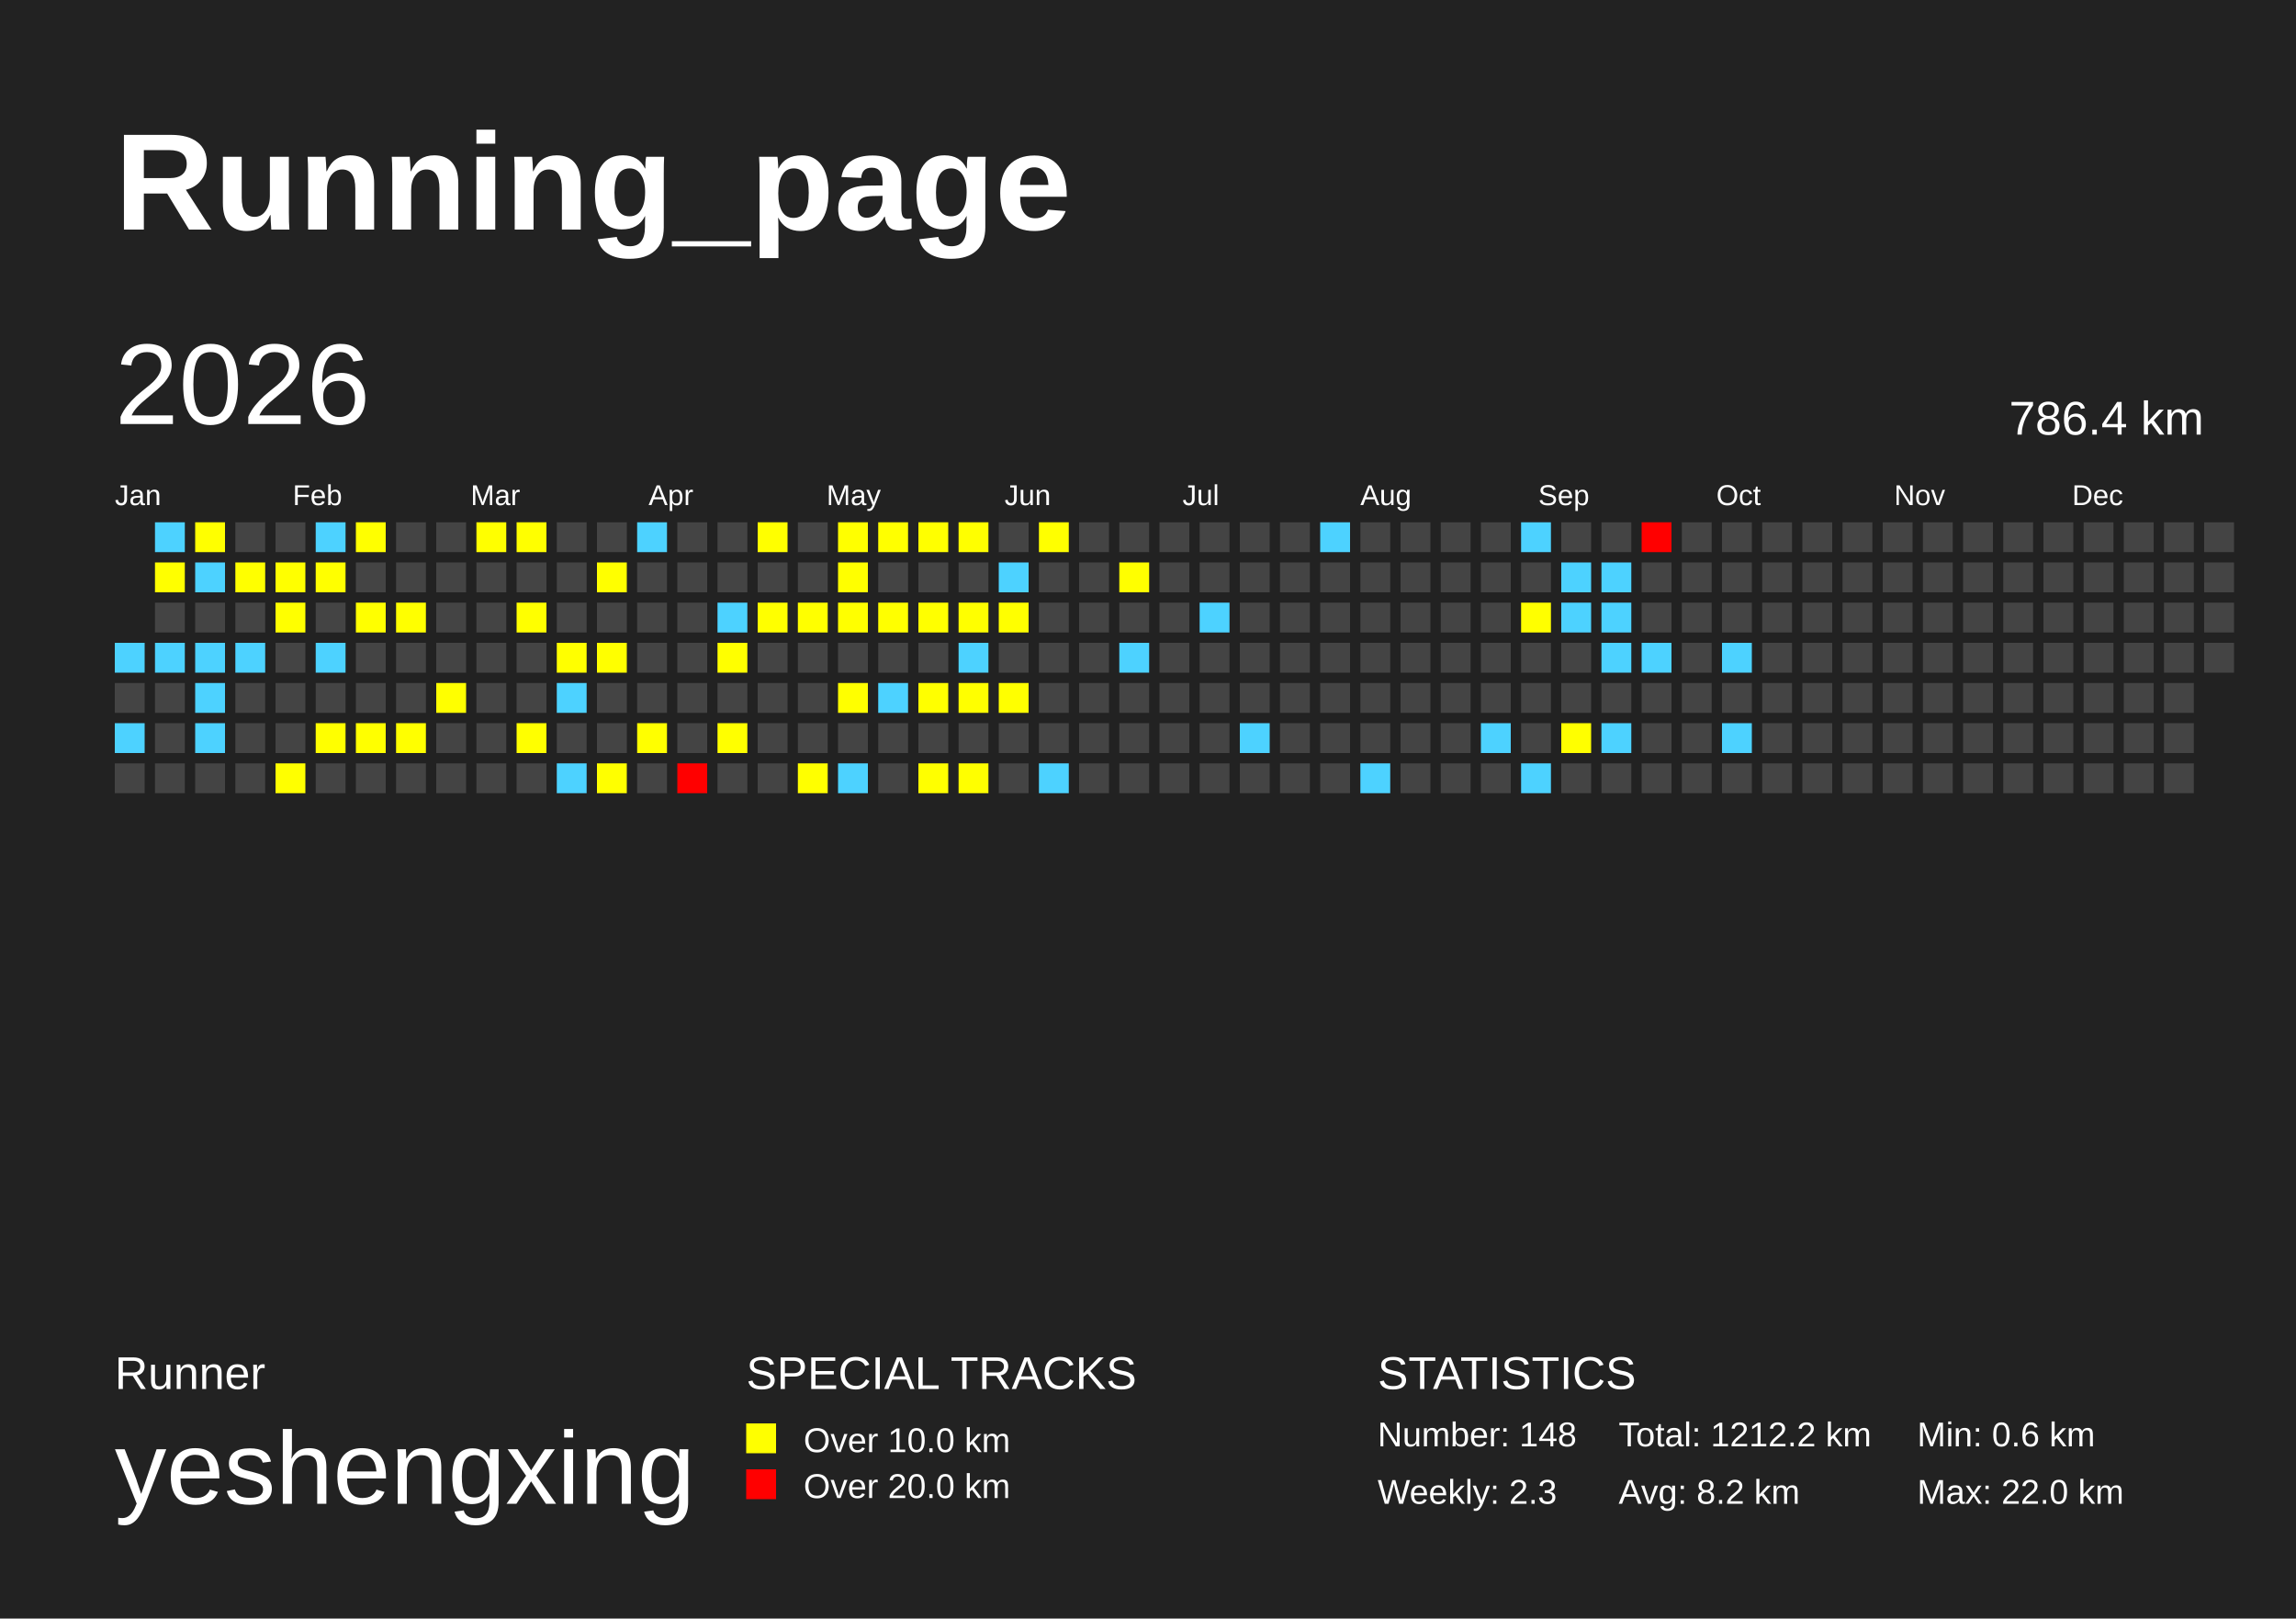
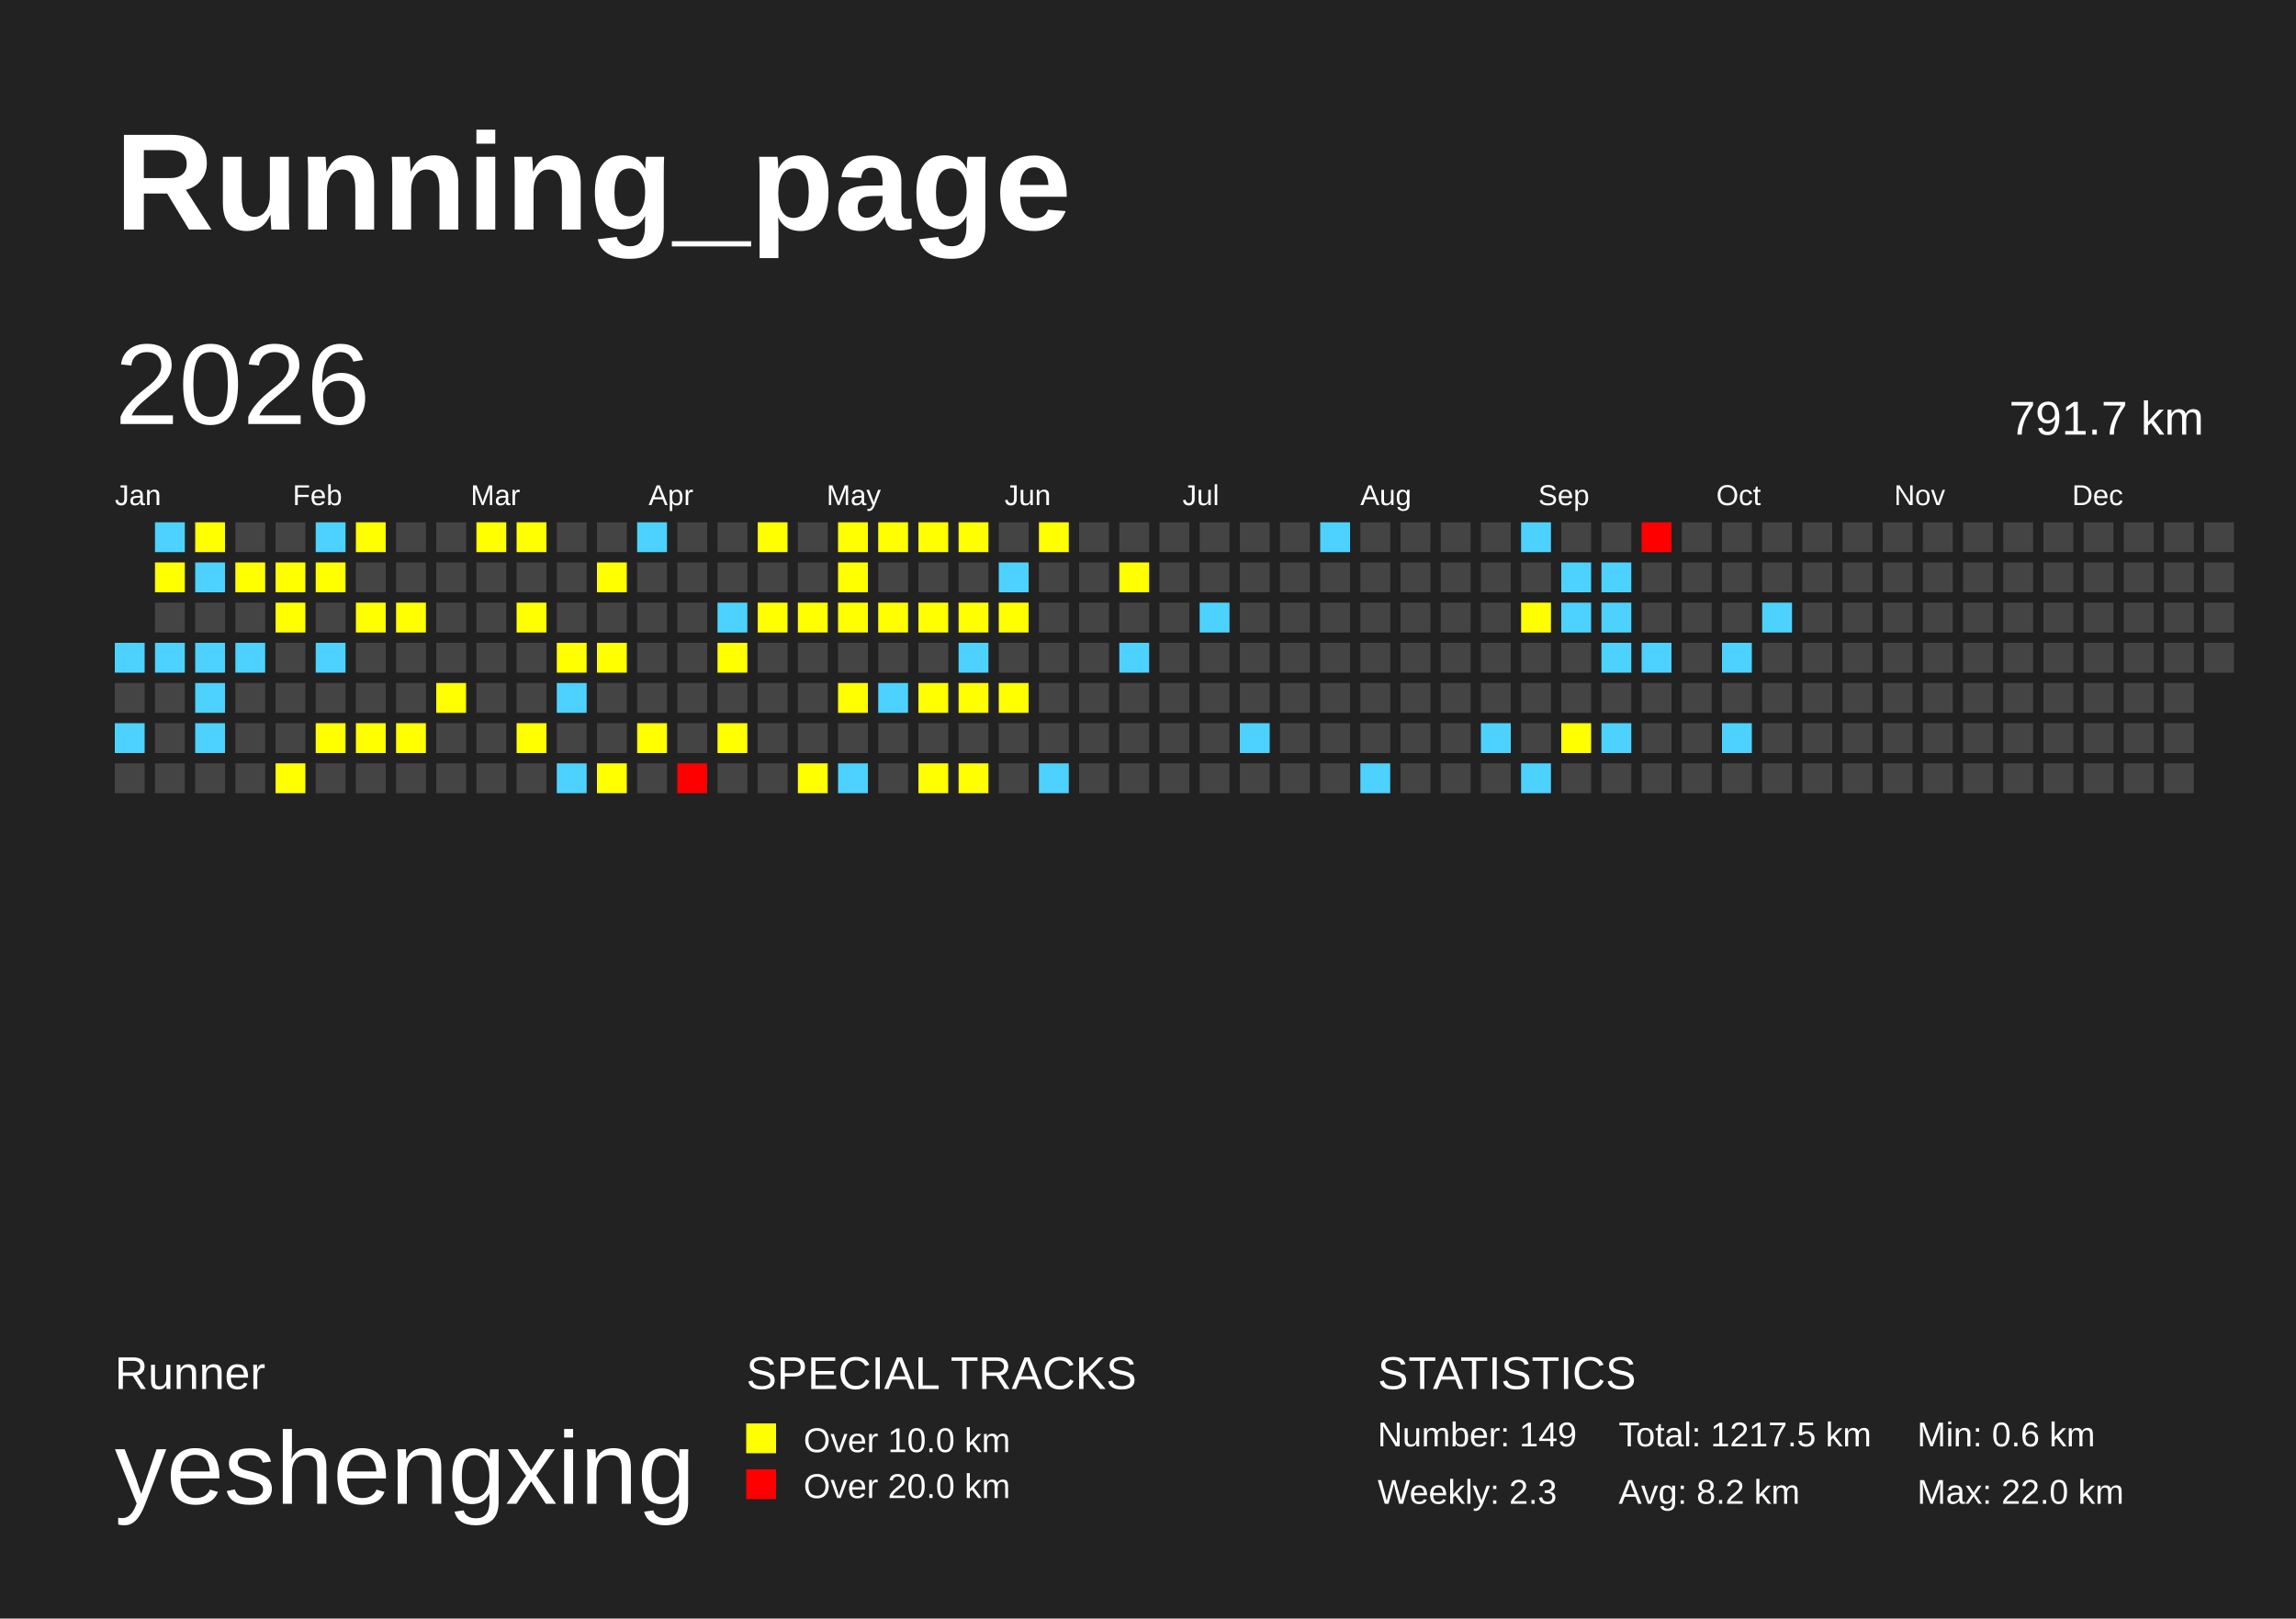
<svg xmlns="http://www.w3.org/2000/svg" baseProfile="full" height="141mm" version="1.1" viewBox="0,0,200,141" width="200mm">
  <defs />
  <rect fill="#222222" height="141" width="200" x="0" y="0" />
  <text fill="#FFFFFF" style="font-size:12px; font-family:Arial; font-weight:bold;" x="10" y="20">Running_page</text>
  <text fill="#FFFFFF" style="font-size:4px; font-family:Arial" x="10" y="121">Runner</text>
  <text fill="#FFFFFF" style="font-size:9px; font-family:Arial" x="10" y="131">yeshengxing</text>
  <text fill="#FFFFFF" style="font-size:4px; font-family:Arial" x="65" y="121">SPECIAL TRACKS</text>
  <rect fill="yellow" height="2.6" width="2.6" x="65" y="124" />
  <text fill="#FFFFFF" style="font-size:3px; font-family:Arial" x="70" y="126.5">Over 10.0 km</text>
  <rect fill="red" height="2.6" width="2.6" x="65" y="128" />
  <text fill="#FFFFFF" style="font-size:3px; font-family:Arial" x="70" y="130.5">Over 20.0 km</text>
  <text fill="#FFFFFF" style="font-size:4px; font-family:Arial" x="120" y="121">STATISTICS</text>
-   <text fill="#FFFFFF" style="font-size:3px; font-family:Arial" x="120" y="126">Number: 148</text>
+   <text fill="#FFFFFF" style="font-size:3px; font-family:Arial" x="120" y="126">Number: 149</text>
  <text fill="#FFFFFF" style="font-size:3px; font-family:Arial" x="120" y="131">Weekly: 2.3</text>
-   <text fill="#FFFFFF" style="font-size:3px; font-family:Arial" x="141" y="126">Total: 1212.2 km</text>
+   <text fill="#FFFFFF" style="font-size:3px; font-family:Arial" x="141" y="126">Total: 1217.5 km</text>
  <text fill="#FFFFFF" style="font-size:3px; font-family:Arial" x="141" y="131">Avg: 8.2 km</text>
  <text fill="#FFFFFF" style="font-size:3px; font-family:Arial" x="167" y="126">Min: 0.6 km</text>
  <text fill="#FFFFFF" style="font-size:3px; font-family:Arial" x="167" y="131">Max: 22.0 km</text>
  <text dominant-baseline="hanging" fill="#FFFFFF" style="font-size:10.0px; font-family:Arial;" x="10" y="30">2026</text>
-   <text dominant-baseline="hanging" fill="#FFFFFF" style="font-size:4.125px; font-family:Arial;" x="175" y="35">786.4 km</text>
+   <text dominant-baseline="hanging" fill="#FFFFFF" style="font-size:4.125px; font-family:Arial;" x="175" y="35">791.7 km</text>
  <text fill="#FFFFFF" style="font-size:2.5px; font-family:Arial" x="10.0" y="44">Jan</text>
  <text fill="#FFFFFF" style="font-size:2.5px; font-family:Arial" x="25.5" y="44">Feb</text>
  <text fill="#FFFFFF" style="font-size:2.5px; font-family:Arial" x="41.0" y="44">Mar</text>
  <text fill="#FFFFFF" style="font-size:2.5px; font-family:Arial" x="56.5" y="44">Apr</text>
  <text fill="#FFFFFF" style="font-size:2.5px; font-family:Arial" x="72.0" y="44">May</text>
  <text fill="#FFFFFF" style="font-size:2.5px; font-family:Arial" x="87.5" y="44">Jun</text>
  <text fill="#FFFFFF" style="font-size:2.5px; font-family:Arial" x="103.0" y="44">Jul</text>
  <text fill="#FFFFFF" style="font-size:2.5px; font-family:Arial" x="118.5" y="44">Aug</text>
  <text fill="#FFFFFF" style="font-size:2.5px; font-family:Arial" x="134.0" y="44">Sep</text>
  <text fill="#FFFFFF" style="font-size:2.5px; font-family:Arial" x="149.5" y="44">Oct</text>
  <text fill="#FFFFFF" style="font-size:2.5px; font-family:Arial" x="165.0" y="44">Nov</text>
  <text fill="#FFFFFF" style="font-size:2.5px; font-family:Arial" x="180.5" y="44">Dec</text>
  <rect fill="#4dd2ff" height="2.6" width="2.6" x="10.0" y="56.0" />
  <rect fill="#444444" height="2.6" width="2.6" x="10.0" y="59.5" />
  <rect fill="#4dd2ff" height="2.6" width="2.6" x="10.0" y="63.0" />
  <rect fill="#444444" height="2.6" width="2.6" x="10.0" y="66.5" />
  <rect fill="#4dd2ff" height="2.6" width="2.6" x="13.5" y="45.5" />
  <rect fill="yellow" height="2.6" width="2.6" x="13.5" y="49.0" />
  <rect fill="#444444" height="2.6" width="2.6" x="13.5" y="52.5" />
  <rect fill="#4dd2ff" height="2.6" width="2.6" x="13.5" y="56.0" />
  <rect fill="#444444" height="2.6" width="2.6" x="13.5" y="59.5" />
  <rect fill="#444444" height="2.6" width="2.6" x="13.5" y="63.0" />
  <rect fill="#444444" height="2.6" width="2.6" x="13.5" y="66.5" />
  <rect fill="yellow" height="2.6" width="2.6" x="17.0" y="45.5" />
  <rect fill="#4dd2ff" height="2.6" width="2.6" x="17.0" y="49.0" />
  <rect fill="#444444" height="2.6" width="2.6" x="17.0" y="52.5" />
  <rect fill="#4dd2ff" height="2.6" width="2.6" x="17.0" y="56.0" />
  <rect fill="#4dd2ff" height="2.6" width="2.6" x="17.0" y="59.5" />
  <rect fill="#4dd2ff" height="2.6" width="2.6" x="17.0" y="63.0" />
  <rect fill="#444444" height="2.6" width="2.6" x="17.0" y="66.5" />
  <rect fill="#444444" height="2.6" width="2.6" x="20.5" y="45.5" />
  <rect fill="yellow" height="2.6" width="2.6" x="20.5" y="49.0" />
  <rect fill="#444444" height="2.6" width="2.6" x="20.5" y="52.5" />
  <rect fill="#4dd2ff" height="2.6" width="2.6" x="20.5" y="56.0" />
  <rect fill="#444444" height="2.6" width="2.6" x="20.5" y="59.5" />
  <rect fill="#444444" height="2.6" width="2.6" x="20.5" y="63.0" />
  <rect fill="#444444" height="2.6" width="2.6" x="20.5" y="66.5" />
  <rect fill="#444444" height="2.6" width="2.6" x="24.0" y="45.5" />
  <rect fill="yellow" height="2.6" width="2.6" x="24.0" y="49.0" />
  <rect fill="yellow" height="2.6" width="2.6" x="24.0" y="52.5" />
  <rect fill="#444444" height="2.6" width="2.6" x="24.0" y="56.0" />
  <rect fill="#444444" height="2.6" width="2.6" x="24.0" y="59.5" />
  <rect fill="#444444" height="2.6" width="2.6" x="24.0" y="63.0" />
  <rect fill="yellow" height="2.6" width="2.6" x="24.0" y="66.5" />
  <rect fill="#4dd2ff" height="2.6" width="2.6" x="27.5" y="45.5" />
  <rect fill="yellow" height="2.6" width="2.6" x="27.5" y="49.0" />
  <rect fill="#444444" height="2.6" width="2.6" x="27.5" y="52.5" />
  <rect fill="#4dd2ff" height="2.6" width="2.6" x="27.5" y="56.0" />
  <rect fill="#444444" height="2.6" width="2.6" x="27.5" y="59.5" />
  <rect fill="yellow" height="2.6" width="2.6" x="27.5" y="63.0" />
  <rect fill="#444444" height="2.6" width="2.6" x="27.5" y="66.5" />
  <rect fill="yellow" height="2.6" width="2.6" x="31.0" y="45.5" />
  <rect fill="#444444" height="2.6" width="2.6" x="31.0" y="49.0" />
  <rect fill="yellow" height="2.6" width="2.6" x="31.0" y="52.5" />
  <rect fill="#444444" height="2.6" width="2.6" x="31.0" y="56.0" />
  <rect fill="#444444" height="2.6" width="2.6" x="31.0" y="59.5" />
  <rect fill="yellow" height="2.6" width="2.6" x="31.0" y="63.0" />
  <rect fill="#444444" height="2.6" width="2.6" x="31.0" y="66.5" />
  <rect fill="#444444" height="2.6" width="2.6" x="34.5" y="45.5" />
  <rect fill="#444444" height="2.6" width="2.6" x="34.5" y="49.0" />
  <rect fill="yellow" height="2.6" width="2.6" x="34.5" y="52.5" />
  <rect fill="#444444" height="2.6" width="2.6" x="34.5" y="56.0" />
  <rect fill="#444444" height="2.6" width="2.6" x="34.5" y="59.5" />
  <rect fill="yellow" height="2.6" width="2.6" x="34.5" y="63.0" />
  <rect fill="#444444" height="2.6" width="2.6" x="34.5" y="66.5" />
  <rect fill="#444444" height="2.6" width="2.6" x="38.0" y="45.5" />
  <rect fill="#444444" height="2.6" width="2.6" x="38.0" y="49.0" />
  <rect fill="#444444" height="2.6" width="2.6" x="38.0" y="52.5" />
  <rect fill="#444444" height="2.6" width="2.6" x="38.0" y="56.0" />
  <rect fill="yellow" height="2.6" width="2.6" x="38.0" y="59.5" />
  <rect fill="#444444" height="2.6" width="2.6" x="38.0" y="63.0" />
  <rect fill="#444444" height="2.6" width="2.6" x="38.0" y="66.5" />
  <rect fill="yellow" height="2.6" width="2.6" x="41.5" y="45.5" />
  <rect fill="#444444" height="2.6" width="2.6" x="41.5" y="49.0" />
  <rect fill="#444444" height="2.6" width="2.6" x="41.5" y="52.5" />
  <rect fill="#444444" height="2.6" width="2.6" x="41.5" y="56.0" />
  <rect fill="#444444" height="2.6" width="2.6" x="41.5" y="59.5" />
  <rect fill="#444444" height="2.6" width="2.6" x="41.5" y="63.0" />
  <rect fill="#444444" height="2.6" width="2.6" x="41.5" y="66.5" />
  <rect fill="yellow" height="2.6" width="2.6" x="45.0" y="45.5" />
  <rect fill="#444444" height="2.6" width="2.6" x="45.0" y="49.0" />
  <rect fill="yellow" height="2.6" width="2.6" x="45.0" y="52.5" />
  <rect fill="#444444" height="2.6" width="2.6" x="45.0" y="56.0" />
  <rect fill="#444444" height="2.6" width="2.6" x="45.0" y="59.5" />
  <rect fill="yellow" height="2.6" width="2.6" x="45.0" y="63.0" />
  <rect fill="#444444" height="2.6" width="2.6" x="45.0" y="66.5" />
  <rect fill="#444444" height="2.6" width="2.6" x="48.5" y="45.5" />
  <rect fill="#444444" height="2.6" width="2.6" x="48.5" y="49.0" />
  <rect fill="#444444" height="2.6" width="2.6" x="48.5" y="52.5" />
  <rect fill="yellow" height="2.6" width="2.6" x="48.5" y="56.0" />
  <rect fill="#4dd2ff" height="2.6" width="2.6" x="48.5" y="59.5" />
  <rect fill="#444444" height="2.6" width="2.6" x="48.5" y="63.0" />
  <rect fill="#4dd2ff" height="2.6" width="2.6" x="48.5" y="66.5" />
  <rect fill="#444444" height="2.6" width="2.6" x="52.0" y="45.5" />
  <rect fill="yellow" height="2.6" width="2.6" x="52.0" y="49.0" />
  <rect fill="#444444" height="2.6" width="2.6" x="52.0" y="52.5" />
  <rect fill="yellow" height="2.6" width="2.6" x="52.0" y="56.0" />
  <rect fill="#444444" height="2.6" width="2.6" x="52.0" y="59.5" />
  <rect fill="#444444" height="2.6" width="2.6" x="52.0" y="63.0" />
  <rect fill="yellow" height="2.6" width="2.6" x="52.0" y="66.5" />
  <rect fill="#4dd2ff" height="2.6" width="2.6" x="55.5" y="45.5" />
  <rect fill="#444444" height="2.6" width="2.6" x="55.5" y="49.0" />
  <rect fill="#444444" height="2.6" width="2.6" x="55.5" y="52.5" />
  <rect fill="#444444" height="2.6" width="2.6" x="55.5" y="56.0" />
  <rect fill="#444444" height="2.6" width="2.6" x="55.5" y="59.5" />
  <rect fill="yellow" height="2.6" width="2.6" x="55.5" y="63.0" />
  <rect fill="#444444" height="2.6" width="2.6" x="55.5" y="66.5" />
  <rect fill="#444444" height="2.6" width="2.6" x="59.0" y="45.5" />
  <rect fill="#444444" height="2.6" width="2.6" x="59.0" y="49.0" />
  <rect fill="#444444" height="2.6" width="2.6" x="59.0" y="52.5" />
  <rect fill="#444444" height="2.6" width="2.6" x="59.0" y="56.0" />
  <rect fill="#444444" height="2.6" width="2.6" x="59.0" y="59.5" />
  <rect fill="#444444" height="2.6" width="2.6" x="59.0" y="63.0" />
  <rect fill="red" height="2.6" width="2.6" x="59.0" y="66.5" />
  <rect fill="#444444" height="2.6" width="2.6" x="62.5" y="45.5" />
  <rect fill="#444444" height="2.6" width="2.6" x="62.5" y="49.0" />
  <rect fill="#4dd2ff" height="2.6" width="2.6" x="62.5" y="52.5" />
  <rect fill="yellow" height="2.6" width="2.6" x="62.5" y="56.0" />
  <rect fill="#444444" height="2.6" width="2.6" x="62.5" y="59.5" />
  <rect fill="yellow" height="2.6" width="2.6" x="62.5" y="63.0" />
  <rect fill="#444444" height="2.6" width="2.6" x="62.5" y="66.5" />
  <rect fill="yellow" height="2.6" width="2.6" x="66.0" y="45.5" />
  <rect fill="#444444" height="2.6" width="2.6" x="66.0" y="49.0" />
  <rect fill="yellow" height="2.6" width="2.6" x="66.0" y="52.5" />
  <rect fill="#444444" height="2.6" width="2.6" x="66.0" y="56.0" />
  <rect fill="#444444" height="2.6" width="2.6" x="66.0" y="59.5" />
  <rect fill="#444444" height="2.6" width="2.6" x="66.0" y="63.0" />
  <rect fill="#444444" height="2.6" width="2.6" x="66.0" y="66.5" />
  <rect fill="#444444" height="2.6" width="2.6" x="69.5" y="45.5" />
  <rect fill="#444444" height="2.6" width="2.6" x="69.5" y="49.0" />
  <rect fill="yellow" height="2.6" width="2.6" x="69.5" y="52.5" />
  <rect fill="#444444" height="2.6" width="2.6" x="69.5" y="56.0" />
  <rect fill="#444444" height="2.6" width="2.6" x="69.5" y="59.5" />
  <rect fill="#444444" height="2.6" width="2.6" x="69.5" y="63.0" />
  <rect fill="yellow" height="2.6" width="2.6" x="69.5" y="66.5" />
  <rect fill="yellow" height="2.6" width="2.6" x="73.0" y="45.5" />
  <rect fill="yellow" height="2.6" width="2.6" x="73.0" y="49.0" />
  <rect fill="yellow" height="2.6" width="2.6" x="73.0" y="52.5" />
  <rect fill="#444444" height="2.6" width="2.6" x="73.0" y="56.0" />
  <rect fill="yellow" height="2.6" width="2.6" x="73.0" y="59.5" />
  <rect fill="#444444" height="2.6" width="2.6" x="73.0" y="63.0" />
  <rect fill="#4dd2ff" height="2.6" width="2.6" x="73.0" y="66.5" />
  <rect fill="yellow" height="2.6" width="2.6" x="76.5" y="45.5" />
  <rect fill="#444444" height="2.6" width="2.6" x="76.5" y="49.0" />
  <rect fill="yellow" height="2.6" width="2.6" x="76.5" y="52.5" />
  <rect fill="#444444" height="2.6" width="2.6" x="76.5" y="56.0" />
  <rect fill="#4dd2ff" height="2.6" width="2.6" x="76.5" y="59.5" />
  <rect fill="#444444" height="2.6" width="2.6" x="76.5" y="63.0" />
  <rect fill="#444444" height="2.6" width="2.6" x="76.5" y="66.5" />
  <rect fill="yellow" height="2.6" width="2.6" x="80.0" y="45.5" />
  <rect fill="#444444" height="2.6" width="2.6" x="80.0" y="49.0" />
  <rect fill="yellow" height="2.6" width="2.6" x="80.0" y="52.5" />
  <rect fill="#444444" height="2.6" width="2.6" x="80.0" y="56.0" />
  <rect fill="yellow" height="2.6" width="2.6" x="80.0" y="59.5" />
  <rect fill="#444444" height="2.6" width="2.6" x="80.0" y="63.0" />
  <rect fill="yellow" height="2.6" width="2.6" x="80.0" y="66.5" />
  <rect fill="yellow" height="2.6" width="2.6" x="83.5" y="45.5" />
  <rect fill="#444444" height="2.6" width="2.6" x="83.5" y="49.0" />
  <rect fill="yellow" height="2.6" width="2.6" x="83.5" y="52.5" />
  <rect fill="#4dd2ff" height="2.6" width="2.6" x="83.5" y="56.0" />
  <rect fill="yellow" height="2.6" width="2.6" x="83.5" y="59.5" />
  <rect fill="#444444" height="2.6" width="2.6" x="83.5" y="63.0" />
  <rect fill="yellow" height="2.6" width="2.6" x="83.5" y="66.5" />
  <rect fill="#444444" height="2.6" width="2.6" x="87.0" y="45.5" />
  <rect fill="#4dd2ff" height="2.6" width="2.6" x="87.0" y="49.0" />
  <rect fill="yellow" height="2.6" width="2.6" x="87.0" y="52.5" />
  <rect fill="#444444" height="2.6" width="2.6" x="87.0" y="56.0" />
  <rect fill="yellow" height="2.6" width="2.6" x="87.0" y="59.5" />
  <rect fill="#444444" height="2.6" width="2.6" x="87.0" y="63.0" />
  <rect fill="#444444" height="2.6" width="2.6" x="87.0" y="66.5" />
  <rect fill="yellow" height="2.6" width="2.6" x="90.5" y="45.5" />
  <rect fill="#444444" height="2.6" width="2.6" x="90.5" y="49.0" />
  <rect fill="#444444" height="2.6" width="2.6" x="90.5" y="52.5" />
  <rect fill="#444444" height="2.6" width="2.6" x="90.5" y="56.0" />
  <rect fill="#444444" height="2.6" width="2.6" x="90.5" y="59.5" />
  <rect fill="#444444" height="2.6" width="2.6" x="90.5" y="63.0" />
  <rect fill="#4dd2ff" height="2.6" width="2.6" x="90.5" y="66.5" />
  <rect fill="#444444" height="2.6" width="2.6" x="94.0" y="45.5" />
  <rect fill="#444444" height="2.6" width="2.6" x="94.0" y="49.0" />
  <rect fill="#444444" height="2.6" width="2.6" x="94.0" y="52.5" />
  <rect fill="#444444" height="2.6" width="2.6" x="94.0" y="56.0" />
  <rect fill="#444444" height="2.6" width="2.6" x="94.0" y="59.5" />
  <rect fill="#444444" height="2.6" width="2.6" x="94.0" y="63.0" />
  <rect fill="#444444" height="2.6" width="2.6" x="94.0" y="66.5" />
  <rect fill="#444444" height="2.6" width="2.6" x="97.5" y="45.5" />
  <rect fill="yellow" height="2.6" width="2.6" x="97.5" y="49.0" />
  <rect fill="#444444" height="2.6" width="2.6" x="97.5" y="52.5" />
  <rect fill="#4dd2ff" height="2.6" width="2.6" x="97.5" y="56.0" />
  <rect fill="#444444" height="2.6" width="2.6" x="97.5" y="59.5" />
  <rect fill="#444444" height="2.6" width="2.6" x="97.5" y="63.0" />
  <rect fill="#444444" height="2.6" width="2.6" x="97.5" y="66.5" />
  <rect fill="#444444" height="2.6" width="2.6" x="101.0" y="45.5" />
  <rect fill="#444444" height="2.6" width="2.6" x="101.0" y="49.0" />
  <rect fill="#444444" height="2.6" width="2.6" x="101.0" y="52.5" />
  <rect fill="#444444" height="2.6" width="2.6" x="101.0" y="56.0" />
  <rect fill="#444444" height="2.6" width="2.6" x="101.0" y="59.5" />
  <rect fill="#444444" height="2.6" width="2.6" x="101.0" y="63.0" />
  <rect fill="#444444" height="2.6" width="2.6" x="101.0" y="66.5" />
  <rect fill="#444444" height="2.6" width="2.6" x="104.5" y="45.5" />
  <rect fill="#444444" height="2.6" width="2.6" x="104.5" y="49.0" />
  <rect fill="#4dd2ff" height="2.6" width="2.6" x="104.5" y="52.5" />
  <rect fill="#444444" height="2.6" width="2.6" x="104.5" y="56.0" />
  <rect fill="#444444" height="2.6" width="2.6" x="104.5" y="59.5" />
  <rect fill="#444444" height="2.6" width="2.6" x="104.5" y="63.0" />
  <rect fill="#444444" height="2.6" width="2.6" x="104.5" y="66.5" />
  <rect fill="#444444" height="2.6" width="2.6" x="108.0" y="45.5" />
  <rect fill="#444444" height="2.6" width="2.6" x="108.0" y="49.0" />
  <rect fill="#444444" height="2.6" width="2.6" x="108.0" y="52.5" />
  <rect fill="#444444" height="2.6" width="2.6" x="108.0" y="56.0" />
  <rect fill="#444444" height="2.6" width="2.6" x="108.0" y="59.5" />
  <rect fill="#4dd2ff" height="2.6" width="2.6" x="108.0" y="63.0" />
  <rect fill="#444444" height="2.6" width="2.6" x="108.0" y="66.5" />
  <rect fill="#444444" height="2.6" width="2.6" x="111.5" y="45.5" />
  <rect fill="#444444" height="2.6" width="2.6" x="111.5" y="49.0" />
  <rect fill="#444444" height="2.6" width="2.6" x="111.5" y="52.5" />
  <rect fill="#444444" height="2.6" width="2.6" x="111.5" y="56.0" />
  <rect fill="#444444" height="2.6" width="2.6" x="111.5" y="59.5" />
  <rect fill="#444444" height="2.6" width="2.6" x="111.5" y="63.0" />
  <rect fill="#444444" height="2.6" width="2.6" x="111.5" y="66.5" />
  <rect fill="#4dd2ff" height="2.6" width="2.6" x="115.0" y="45.5" />
  <rect fill="#444444" height="2.6" width="2.6" x="115.0" y="49.0" />
  <rect fill="#444444" height="2.6" width="2.6" x="115.0" y="52.5" />
  <rect fill="#444444" height="2.6" width="2.6" x="115.0" y="56.0" />
  <rect fill="#444444" height="2.6" width="2.6" x="115.0" y="59.5" />
  <rect fill="#444444" height="2.6" width="2.6" x="115.0" y="63.0" />
  <rect fill="#444444" height="2.6" width="2.6" x="115.0" y="66.5" />
  <rect fill="#444444" height="2.6" width="2.6" x="118.5" y="45.5" />
  <rect fill="#444444" height="2.6" width="2.6" x="118.5" y="49.0" />
  <rect fill="#444444" height="2.6" width="2.6" x="118.5" y="52.5" />
  <rect fill="#444444" height="2.6" width="2.6" x="118.5" y="56.0" />
  <rect fill="#444444" height="2.6" width="2.6" x="118.5" y="59.5" />
  <rect fill="#444444" height="2.6" width="2.6" x="118.5" y="63.0" />
  <rect fill="#4dd2ff" height="2.6" width="2.6" x="118.5" y="66.5" />
  <rect fill="#444444" height="2.6" width="2.6" x="122.0" y="45.5" />
  <rect fill="#444444" height="2.6" width="2.6" x="122.0" y="49.0" />
  <rect fill="#444444" height="2.6" width="2.6" x="122.0" y="52.5" />
  <rect fill="#444444" height="2.6" width="2.6" x="122.0" y="56.0" />
  <rect fill="#444444" height="2.6" width="2.6" x="122.0" y="59.5" />
  <rect fill="#444444" height="2.6" width="2.6" x="122.0" y="63.0" />
  <rect fill="#444444" height="2.6" width="2.6" x="122.0" y="66.5" />
  <rect fill="#444444" height="2.6" width="2.6" x="125.5" y="45.5" />
  <rect fill="#444444" height="2.6" width="2.6" x="125.5" y="49.0" />
  <rect fill="#444444" height="2.6" width="2.6" x="125.5" y="52.5" />
  <rect fill="#444444" height="2.6" width="2.6" x="125.5" y="56.0" />
  <rect fill="#444444" height="2.6" width="2.6" x="125.5" y="59.5" />
  <rect fill="#444444" height="2.6" width="2.6" x="125.5" y="63.0" />
  <rect fill="#444444" height="2.6" width="2.6" x="125.5" y="66.5" />
  <rect fill="#444444" height="2.6" width="2.6" x="129.0" y="45.5" />
  <rect fill="#444444" height="2.6" width="2.6" x="129.0" y="49.0" />
  <rect fill="#444444" height="2.6" width="2.6" x="129.0" y="52.5" />
  <rect fill="#444444" height="2.6" width="2.6" x="129.0" y="56.0" />
  <rect fill="#444444" height="2.6" width="2.6" x="129.0" y="59.5" />
  <rect fill="#4dd2ff" height="2.6" width="2.6" x="129.0" y="63.0" />
  <rect fill="#444444" height="2.6" width="2.6" x="129.0" y="66.5" />
  <rect fill="#4dd2ff" height="2.6" width="2.6" x="132.5" y="45.5" />
  <rect fill="#444444" height="2.6" width="2.6" x="132.5" y="49.0" />
  <rect fill="yellow" height="2.6" width="2.6" x="132.5" y="52.5" />
  <rect fill="#444444" height="2.6" width="2.6" x="132.5" y="56.0" />
  <rect fill="#444444" height="2.6" width="2.6" x="132.5" y="59.5" />
  <rect fill="#444444" height="2.6" width="2.6" x="132.5" y="63.0" />
  <rect fill="#4dd2ff" height="2.6" width="2.6" x="132.5" y="66.5" />
  <rect fill="#444444" height="2.6" width="2.6" x="136.0" y="45.5" />
  <rect fill="#4dd2ff" height="2.6" width="2.6" x="136.0" y="49.0" />
  <rect fill="#4dd2ff" height="2.6" width="2.6" x="136.0" y="52.5" />
  <rect fill="#444444" height="2.6" width="2.6" x="136.0" y="56.0" />
  <rect fill="#444444" height="2.6" width="2.6" x="136.0" y="59.5" />
  <rect fill="yellow" height="2.6" width="2.6" x="136.0" y="63.0" />
  <rect fill="#444444" height="2.6" width="2.6" x="136.0" y="66.5" />
  <rect fill="#444444" height="2.6" width="2.6" x="139.5" y="45.5" />
  <rect fill="#4dd2ff" height="2.6" width="2.6" x="139.5" y="49.0" />
  <rect fill="#4dd2ff" height="2.6" width="2.6" x="139.5" y="52.5" />
  <rect fill="#4dd2ff" height="2.6" width="2.6" x="139.5" y="56.0" />
  <rect fill="#444444" height="2.6" width="2.6" x="139.5" y="59.5" />
  <rect fill="#4dd2ff" height="2.6" width="2.6" x="139.5" y="63.0" />
  <rect fill="#444444" height="2.6" width="2.6" x="139.5" y="66.5" />
  <rect fill="red" height="2.6" width="2.6" x="143.0" y="45.5" />
  <rect fill="#444444" height="2.6" width="2.6" x="143.0" y="49.0" />
  <rect fill="#444444" height="2.6" width="2.6" x="143.0" y="52.5" />
  <rect fill="#4dd2ff" height="2.6" width="2.6" x="143.0" y="56.0" />
  <rect fill="#444444" height="2.6" width="2.6" x="143.0" y="59.5" />
  <rect fill="#444444" height="2.6" width="2.6" x="143.0" y="63.0" />
  <rect fill="#444444" height="2.6" width="2.6" x="143.0" y="66.5" />
  <rect fill="#444444" height="2.6" width="2.6" x="146.5" y="45.5" />
  <rect fill="#444444" height="2.6" width="2.6" x="146.5" y="49.0" />
  <rect fill="#444444" height="2.6" width="2.6" x="146.5" y="52.5" />
  <rect fill="#444444" height="2.6" width="2.6" x="146.5" y="56.0" />
  <rect fill="#444444" height="2.6" width="2.6" x="146.5" y="59.5" />
  <rect fill="#444444" height="2.6" width="2.6" x="146.5" y="63.0" />
  <rect fill="#444444" height="2.6" width="2.6" x="146.5" y="66.5" />
  <rect fill="#444444" height="2.6" width="2.6" x="150.0" y="45.5" />
  <rect fill="#444444" height="2.6" width="2.6" x="150.0" y="49.0" />
  <rect fill="#444444" height="2.6" width="2.6" x="150.0" y="52.5" />
  <rect fill="#4dd2ff" height="2.6" width="2.6" x="150.0" y="56.0" />
  <rect fill="#444444" height="2.6" width="2.6" x="150.0" y="59.5" />
  <rect fill="#4dd2ff" height="2.6" width="2.6" x="150.0" y="63.0" />
  <rect fill="#444444" height="2.6" width="2.6" x="150.0" y="66.5" />
  <rect fill="#444444" height="2.6" width="2.6" x="153.5" y="45.5" />
  <rect fill="#444444" height="2.6" width="2.6" x="153.5" y="49.0" />
-   <rect fill="#444444" height="2.6" width="2.6" x="153.5" y="52.5" />
+   <rect fill="#4dd2ff" height="2.6" width="2.6" x="153.5" y="52.5" />
  <rect fill="#444444" height="2.6" width="2.6" x="153.5" y="56.0" />
  <rect fill="#444444" height="2.6" width="2.6" x="153.5" y="59.5" />
  <rect fill="#444444" height="2.6" width="2.6" x="153.5" y="63.0" />
  <rect fill="#444444" height="2.6" width="2.6" x="153.5" y="66.5" />
  <rect fill="#444444" height="2.6" width="2.6" x="157.0" y="45.5" />
  <rect fill="#444444" height="2.6" width="2.6" x="157.0" y="49.0" />
  <rect fill="#444444" height="2.6" width="2.6" x="157.0" y="52.5" />
  <rect fill="#444444" height="2.6" width="2.6" x="157.0" y="56.0" />
  <rect fill="#444444" height="2.6" width="2.6" x="157.0" y="59.5" />
  <rect fill="#444444" height="2.6" width="2.6" x="157.0" y="63.0" />
  <rect fill="#444444" height="2.6" width="2.6" x="157.0" y="66.5" />
  <rect fill="#444444" height="2.6" width="2.6" x="160.5" y="45.5" />
  <rect fill="#444444" height="2.6" width="2.6" x="160.5" y="49.0" />
  <rect fill="#444444" height="2.6" width="2.6" x="160.5" y="52.5" />
  <rect fill="#444444" height="2.6" width="2.6" x="160.5" y="56.0" />
  <rect fill="#444444" height="2.6" width="2.6" x="160.5" y="59.5" />
  <rect fill="#444444" height="2.6" width="2.6" x="160.5" y="63.0" />
  <rect fill="#444444" height="2.6" width="2.6" x="160.5" y="66.5" />
  <rect fill="#444444" height="2.6" width="2.6" x="164.0" y="45.5" />
  <rect fill="#444444" height="2.6" width="2.6" x="164.0" y="49.0" />
  <rect fill="#444444" height="2.6" width="2.6" x="164.0" y="52.5" />
  <rect fill="#444444" height="2.6" width="2.6" x="164.0" y="56.0" />
  <rect fill="#444444" height="2.6" width="2.6" x="164.0" y="59.5" />
  <rect fill="#444444" height="2.6" width="2.6" x="164.0" y="63.0" />
  <rect fill="#444444" height="2.6" width="2.6" x="164.0" y="66.5" />
  <rect fill="#444444" height="2.6" width="2.6" x="167.5" y="45.5" />
  <rect fill="#444444" height="2.6" width="2.6" x="167.5" y="49.0" />
  <rect fill="#444444" height="2.6" width="2.6" x="167.5" y="52.5" />
  <rect fill="#444444" height="2.6" width="2.6" x="167.5" y="56.0" />
  <rect fill="#444444" height="2.6" width="2.6" x="167.5" y="59.5" />
  <rect fill="#444444" height="2.6" width="2.6" x="167.5" y="63.0" />
  <rect fill="#444444" height="2.6" width="2.6" x="167.5" y="66.5" />
  <rect fill="#444444" height="2.6" width="2.6" x="171.0" y="45.5" />
  <rect fill="#444444" height="2.6" width="2.6" x="171.0" y="49.0" />
  <rect fill="#444444" height="2.6" width="2.6" x="171.0" y="52.5" />
  <rect fill="#444444" height="2.6" width="2.6" x="171.0" y="56.0" />
  <rect fill="#444444" height="2.6" width="2.6" x="171.0" y="59.5" />
  <rect fill="#444444" height="2.6" width="2.6" x="171.0" y="63.0" />
  <rect fill="#444444" height="2.6" width="2.6" x="171.0" y="66.5" />
  <rect fill="#444444" height="2.6" width="2.6" x="174.5" y="45.5" />
  <rect fill="#444444" height="2.6" width="2.6" x="174.5" y="49.0" />
  <rect fill="#444444" height="2.6" width="2.6" x="174.5" y="52.5" />
  <rect fill="#444444" height="2.6" width="2.6" x="174.5" y="56.0" />
  <rect fill="#444444" height="2.6" width="2.6" x="174.5" y="59.5" />
  <rect fill="#444444" height="2.6" width="2.6" x="174.5" y="63.0" />
  <rect fill="#444444" height="2.6" width="2.6" x="174.5" y="66.5" />
  <rect fill="#444444" height="2.6" width="2.6" x="178.0" y="45.5" />
  <rect fill="#444444" height="2.6" width="2.6" x="178.0" y="49.0" />
  <rect fill="#444444" height="2.6" width="2.6" x="178.0" y="52.5" />
  <rect fill="#444444" height="2.6" width="2.6" x="178.0" y="56.0" />
  <rect fill="#444444" height="2.6" width="2.6" x="178.0" y="59.5" />
  <rect fill="#444444" height="2.6" width="2.6" x="178.0" y="63.0" />
  <rect fill="#444444" height="2.6" width="2.6" x="178.0" y="66.5" />
  <rect fill="#444444" height="2.6" width="2.6" x="181.5" y="45.5" />
  <rect fill="#444444" height="2.6" width="2.6" x="181.5" y="49.0" />
  <rect fill="#444444" height="2.6" width="2.6" x="181.5" y="52.5" />
  <rect fill="#444444" height="2.6" width="2.6" x="181.5" y="56.0" />
  <rect fill="#444444" height="2.6" width="2.6" x="181.5" y="59.5" />
  <rect fill="#444444" height="2.6" width="2.6" x="181.5" y="63.0" />
  <rect fill="#444444" height="2.6" width="2.6" x="181.5" y="66.5" />
  <rect fill="#444444" height="2.6" width="2.6" x="185.0" y="45.5" />
  <rect fill="#444444" height="2.6" width="2.6" x="185.0" y="49.0" />
  <rect fill="#444444" height="2.6" width="2.6" x="185.0" y="52.5" />
  <rect fill="#444444" height="2.6" width="2.6" x="185.0" y="56.0" />
  <rect fill="#444444" height="2.6" width="2.6" x="185.0" y="59.5" />
  <rect fill="#444444" height="2.6" width="2.6" x="185.0" y="63.0" />
  <rect fill="#444444" height="2.6" width="2.6" x="185.0" y="66.5" />
  <rect fill="#444444" height="2.6" width="2.6" x="188.5" y="45.5" />
  <rect fill="#444444" height="2.6" width="2.6" x="188.5" y="49.0" />
  <rect fill="#444444" height="2.6" width="2.6" x="188.5" y="52.5" />
  <rect fill="#444444" height="2.6" width="2.6" x="188.5" y="56.0" />
  <rect fill="#444444" height="2.6" width="2.6" x="188.5" y="59.5" />
  <rect fill="#444444" height="2.6" width="2.6" x="188.5" y="63.0" />
  <rect fill="#444444" height="2.6" width="2.6" x="188.5" y="66.5" />
  <rect fill="#444444" height="2.6" width="2.6" x="192.0" y="45.5" />
  <rect fill="#444444" height="2.6" width="2.6" x="192.0" y="49.0" />
  <rect fill="#444444" height="2.6" width="2.6" x="192.0" y="52.5" />
  <rect fill="#444444" height="2.6" width="2.6" x="192.0" y="56.0" />
</svg>
